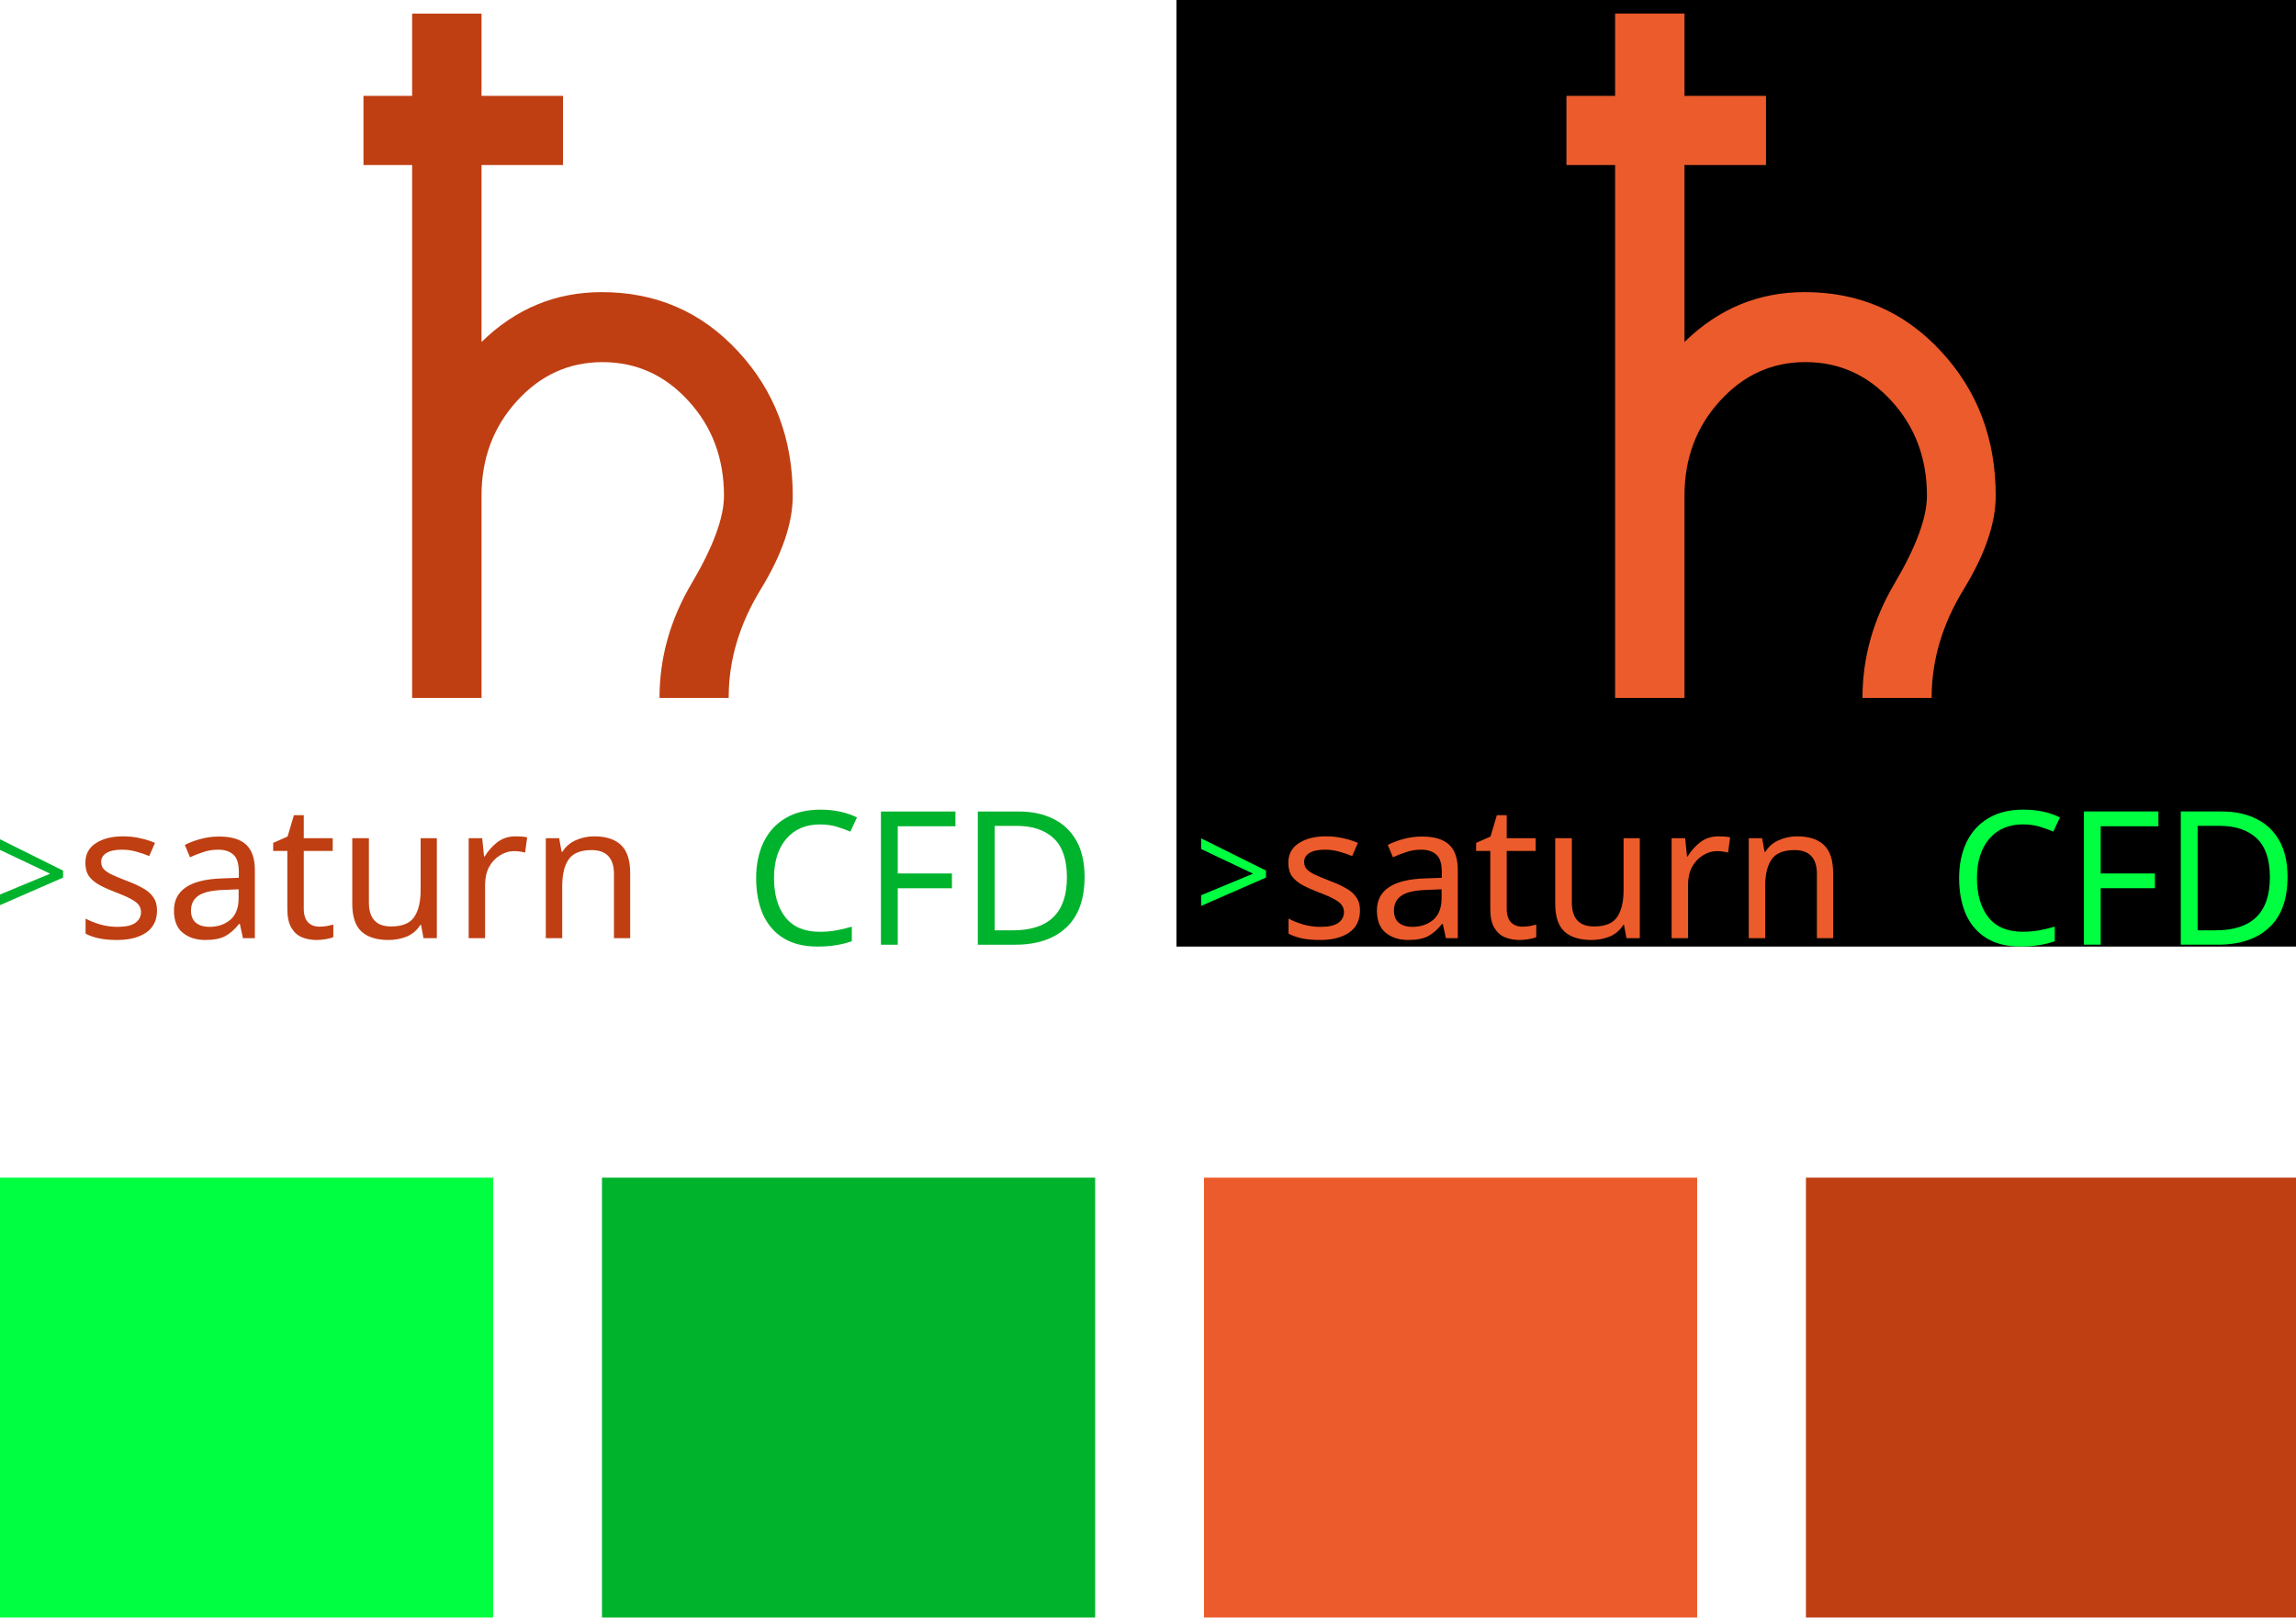
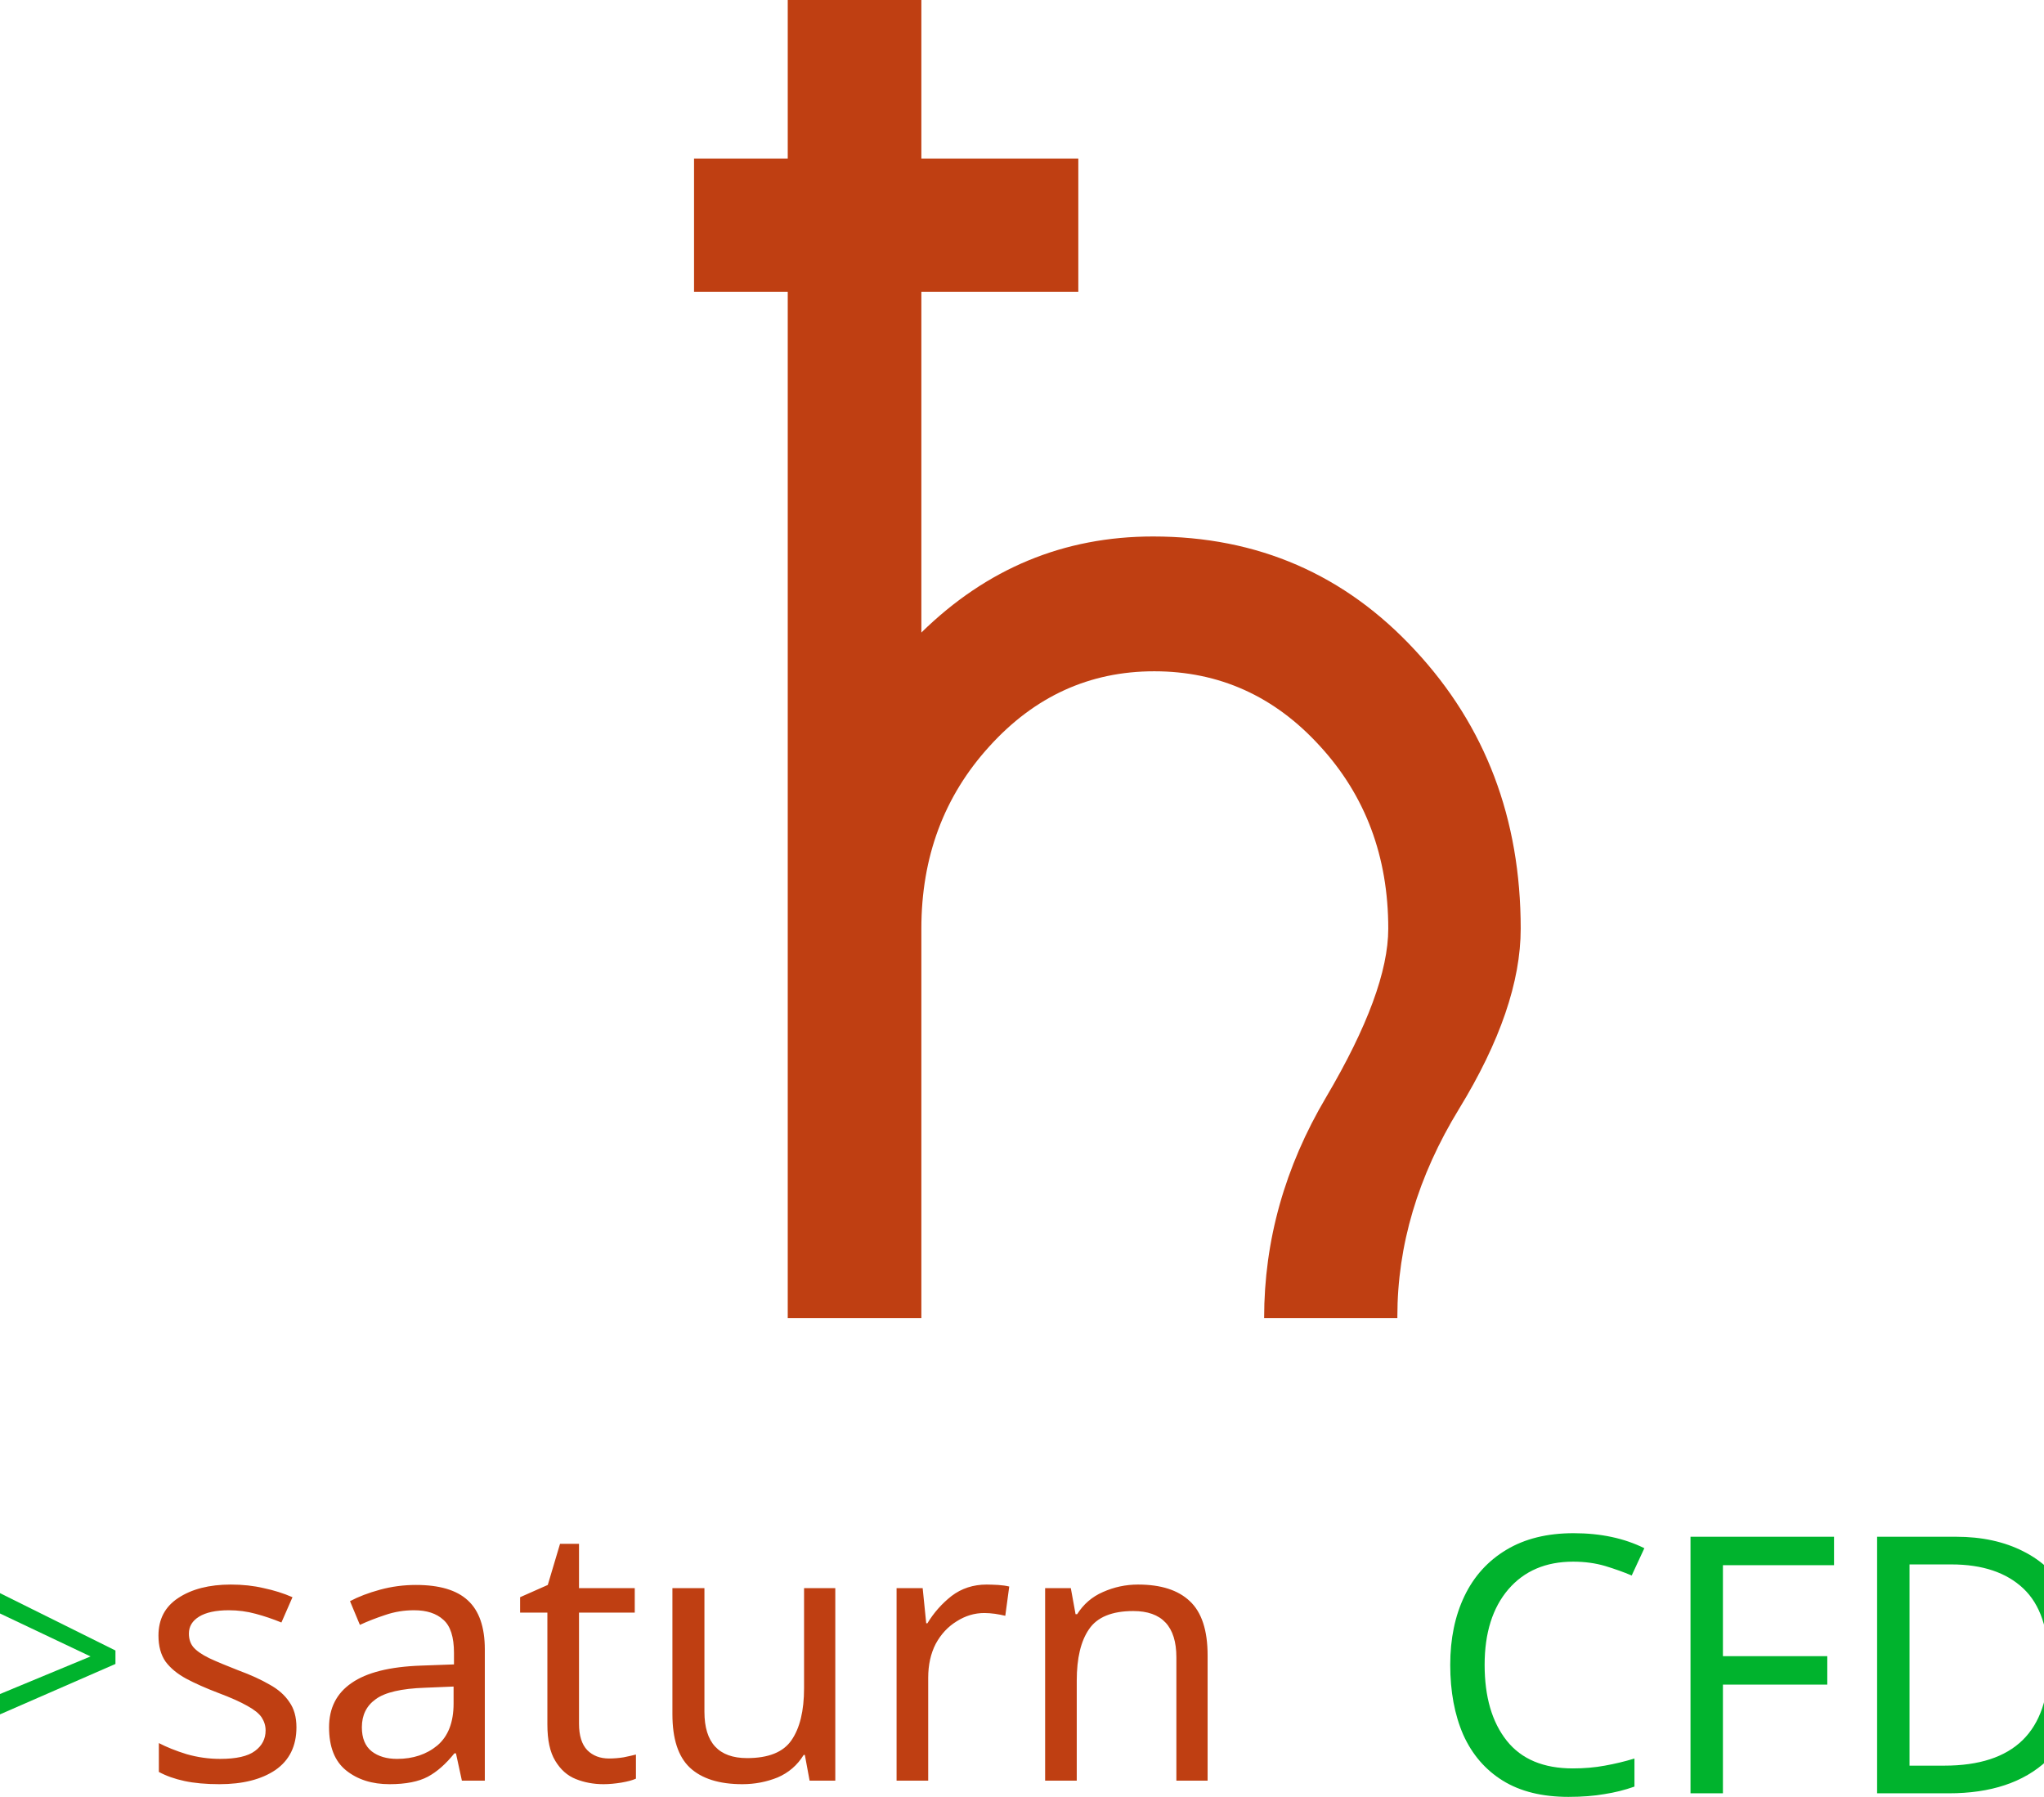
- <svg xmlns="http://www.w3.org/2000/svg" width="174.75mm" height="123.128mm" viewBox="0 0 174.75 123.128" version="1.1" id="svg1">
+ <svg xmlns="http://www.w3.org/2000/svg" width="80.784mm" height="71.019mm" viewBox="0 0 80.784 71.019" version="1.1" id="svg1">
  <defs id="defs1" />
-   <g id="layer1" transform="translate(-1.880992)">
-     <rect style="fill:#000000;fill-opacity:1;stroke:none;stroke-width:0.764" id="rect10" width="85.208" height="72.054" x="91.423" y="6.2172489e-15" />
-     <rect style="fill:#00ff40;fill-opacity:1;stroke:none;stroke-width:0.865" id="rect3" width="37.537" height="33.484" x="1.881" y="89.644" />
-     <text xml:space="preserve" style="font-style:normal;font-variant:normal;font-weight:normal;font-stretch:normal;font-size:22.578px;font-family:'Latin Modern Mono';-inkscape-font-specification:'Latin Modern Mono';writing-mode:lr-tb;direction:ltr;fill:#00ff40;fill-opacity:1;stroke:none;stroke-width:1.5" x="23.116" y="116.229" id="text5">
-       <tspan id="tspan5" style="stroke-width:1.5" x="23.116" y="116.229" />
-     </text>
-     <rect style="fill:#ec5b2b;fill-opacity:1;stroke:none;stroke-width:0.865" id="rect5" width="37.537" height="33.484" x="93.516" y="89.644" />
-     <g id="g11" transform="translate(-5.590951,-6.657534)">
-       <text xml:space="preserve" style="font-size:71.313px;writing-mode:lr-tb;direction:ltr;fill:#bf3f12;fill-opacity:1;stroke:#000000;stroke-width:4.738" x="19.544" y="59.784" id="text1">
-         <tspan id="tspan1" style="font-style:normal;font-variant:normal;font-weight:normal;font-stretch:normal;font-family:'JetBrainsMono Nerd Font Mono';-inkscape-font-specification:'JetBrainsMono Nerd Font Mono';fill:#bf3f12;fill-opacity:1;stroke:none;stroke-width:4.738" x="19.544" y="59.784">♄</tspan>
+   <g id="layer1" transform="translate(-2.116667,-1.03429)">
+     <g id="g11">
+       <text xml:space="preserve" style="font-size:71.313px;writing-mode:lr-tb;direction:ltr;fill:#bf3f12;fill-opacity:1;stroke:#000000;stroke-width:4.738" x="13.953" y="53.126" id="text1">
+         <tspan id="tspan1" style="font-style:normal;font-variant:normal;font-weight:normal;font-stretch:normal;font-family:'JetBrainsMono Nerd Font Mono';-inkscape-font-specification:'JetBrainsMono Nerd Font Mono';fill:#bf3f12;fill-opacity:1;stroke:none;stroke-width:4.738" x="13.953" y="53.126">♄</tspan>
      </text>
-       <text xml:space="preserve" style="font-style:normal;font-variant:normal;font-weight:normal;font-stretch:normal;font-size:10.457px;font-family:'JetBrainsMono Nerd Font Mono';-inkscape-font-specification:'JetBrainsMono Nerd Font Mono';writing-mode:lr-tb;direction:ltr;fill:#00b32d;fill-opacity:1;stroke:none;stroke-width:0.695" x="6.819" y="76.834" id="text2">
-         <tspan id="tspan2" style="fill:#00b32d;fill-opacity:1;stroke-width:0.695" x="6.819" y="76.834">&gt;</tspan>
+       <text xml:space="preserve" style="font-style:normal;font-variant:normal;font-weight:normal;font-stretch:normal;font-size:10.457px;font-family:'JetBrainsMono Nerd Font Mono';-inkscape-font-specification:'JetBrainsMono Nerd Font Mono';writing-mode:lr-tb;direction:ltr;fill:#00b32d;fill-opacity:1;stroke:none;stroke-width:0.695" x="1.228" y="70.176" id="text2">
+         <tspan id="tspan2" style="fill:#00b32d;fill-opacity:1;stroke-width:0.695" x="1.228" y="70.176">&gt;</tspan>
      </text>
-       <g id="g6" transform="translate(-35.84594,-26.11717)" style="fill:#bf3f12;fill-opacity:1">
+       <g id="g6" transform="translate(-41.43689,-32.77471)" style="fill:#bf3f12;fill-opacity:1">
        <text xml:space="preserve" style="font-style:normal;font-variant:normal;font-weight:normal;font-stretch:normal;font-size:14.209px;font-family:'JetBrainsMono Nerd Font Mono';-inkscape-font-specification:'JetBrainsMono Nerd Font Mono';writing-mode:lr-tb;direction:ltr;fill:#bf3f12;fill-opacity:1;stroke:none;stroke-width:0.944" x="49.096" y="104.189" id="text3">
          <tspan id="tspan3" style="fill:#bf3f12;fill-opacity:1;stroke-width:0.944" x="49.096" y="104.189">saturn</tspan>
        </text>
      </g>
-       <text xml:space="preserve" style="font-style:normal;font-variant:normal;font-weight:normal;font-stretch:normal;font-size:14.209px;font-family:'JetBrainsMono Nerd Font Mono';-inkscape-font-specification:'JetBrainsMono Nerd Font Mono';writing-mode:lr-tb;direction:ltr;fill:#00b32d;fill-opacity:1;stroke:none;stroke-width:0.944" x="64.166" y="78.569" id="text6">
-         <tspan id="tspan6" style="fill:#00b32d;fill-opacity:1;stroke-width:0.944" x="64.166" y="78.569">CFD</tspan>
+       <text xml:space="preserve" style="font-style:normal;font-variant:normal;font-weight:normal;font-stretch:normal;font-size:14.209px;font-family:'JetBrainsMono Nerd Font Mono';-inkscape-font-specification:'JetBrainsMono Nerd Font Mono';writing-mode:lr-tb;direction:ltr;fill:#00b32d;fill-opacity:1;stroke:none;stroke-width:0.944" x="58.575" y="71.912" id="text6">
+         <tspan id="tspan6" style="fill:#00b32d;fill-opacity:1;stroke-width:0.944" x="58.575" y="71.912">CFD</tspan>
      </text>
    </g>
-     <rect style="fill:#00b32d;fill-opacity:1;stroke:none;stroke-width:0.865" id="rect7" width="37.537" height="33.484" x="47.698" y="89.644" />
-     <g id="g12" transform="translate(-26.63014,-66.36299)">
-       <text xml:space="preserve" style="font-size:71.313px;writing-mode:lr-tb;direction:ltr;fill:#ec5b2b;fill-opacity:1;stroke:#000000;stroke-width:4.738" x="132.14" y="119.489" id="text7">
-         <tspan id="tspan7" style="font-style:normal;font-variant:normal;font-weight:normal;font-stretch:normal;font-family:'JetBrainsMono Nerd Font Mono';-inkscape-font-specification:'JetBrainsMono Nerd Font Mono';fill:#ec5b2b;fill-opacity:1;stroke:none;stroke-width:4.738" x="132.14" y="119.489">♄</tspan>
-       </text>
-       <text xml:space="preserve" style="font-style:normal;font-variant:normal;font-weight:normal;font-stretch:normal;font-size:10.457px;font-family:'JetBrainsMono Nerd Font Mono';-inkscape-font-specification:'JetBrainsMono Nerd Font Mono';writing-mode:lr-tb;direction:ltr;fill:#00ff40;fill-opacity:1;stroke:none;stroke-width:0.695" x="119.415" y="136.539" id="text8">
-         <tspan id="tspan8" style="fill:#00ff40;fill-opacity:1;stroke-width:0.695" x="119.415" y="136.539">&gt;</tspan>
-       </text>
-       <g id="g9" transform="translate(76.75054,33.58828)">
-         <text xml:space="preserve" style="font-style:normal;font-variant:normal;font-weight:normal;font-stretch:normal;font-size:14.209px;font-family:'JetBrainsMono Nerd Font Mono';-inkscape-font-specification:'JetBrainsMono Nerd Font Mono';writing-mode:lr-tb;direction:ltr;fill:#ec5b2b;fill-opacity:1;stroke:none;stroke-width:0.944" x="49.096" y="104.189" id="text9">
-           <tspan id="tspan9" style="fill:#ec5b2b;fill-opacity:1;stroke-width:0.944" x="49.096" y="104.189">saturn</tspan>
-         </text>
-       </g>
-       <text xml:space="preserve" style="font-style:normal;font-variant:normal;font-weight:normal;font-stretch:normal;font-size:14.209px;font-family:'JetBrainsMono Nerd Font Mono';-inkscape-font-specification:'JetBrainsMono Nerd Font Mono';writing-mode:lr-tb;direction:ltr;fill:#00ff40;fill-opacity:1;stroke:none;stroke-width:0.944" x="176.763" y="138.275" id="text10">
-         <tspan id="tspan10" style="fill:#00ff40;fill-opacity:1;stroke-width:0.944" x="176.763" y="138.275">CFD</tspan>
-       </text>
-     </g>
-     <rect style="fill:#bf3f12;fill-opacity:1;stroke:none;stroke-width:0.865" id="rect11" width="37.537" height="33.484" x="139.333" y="89.644" />
  </g>
</svg>
